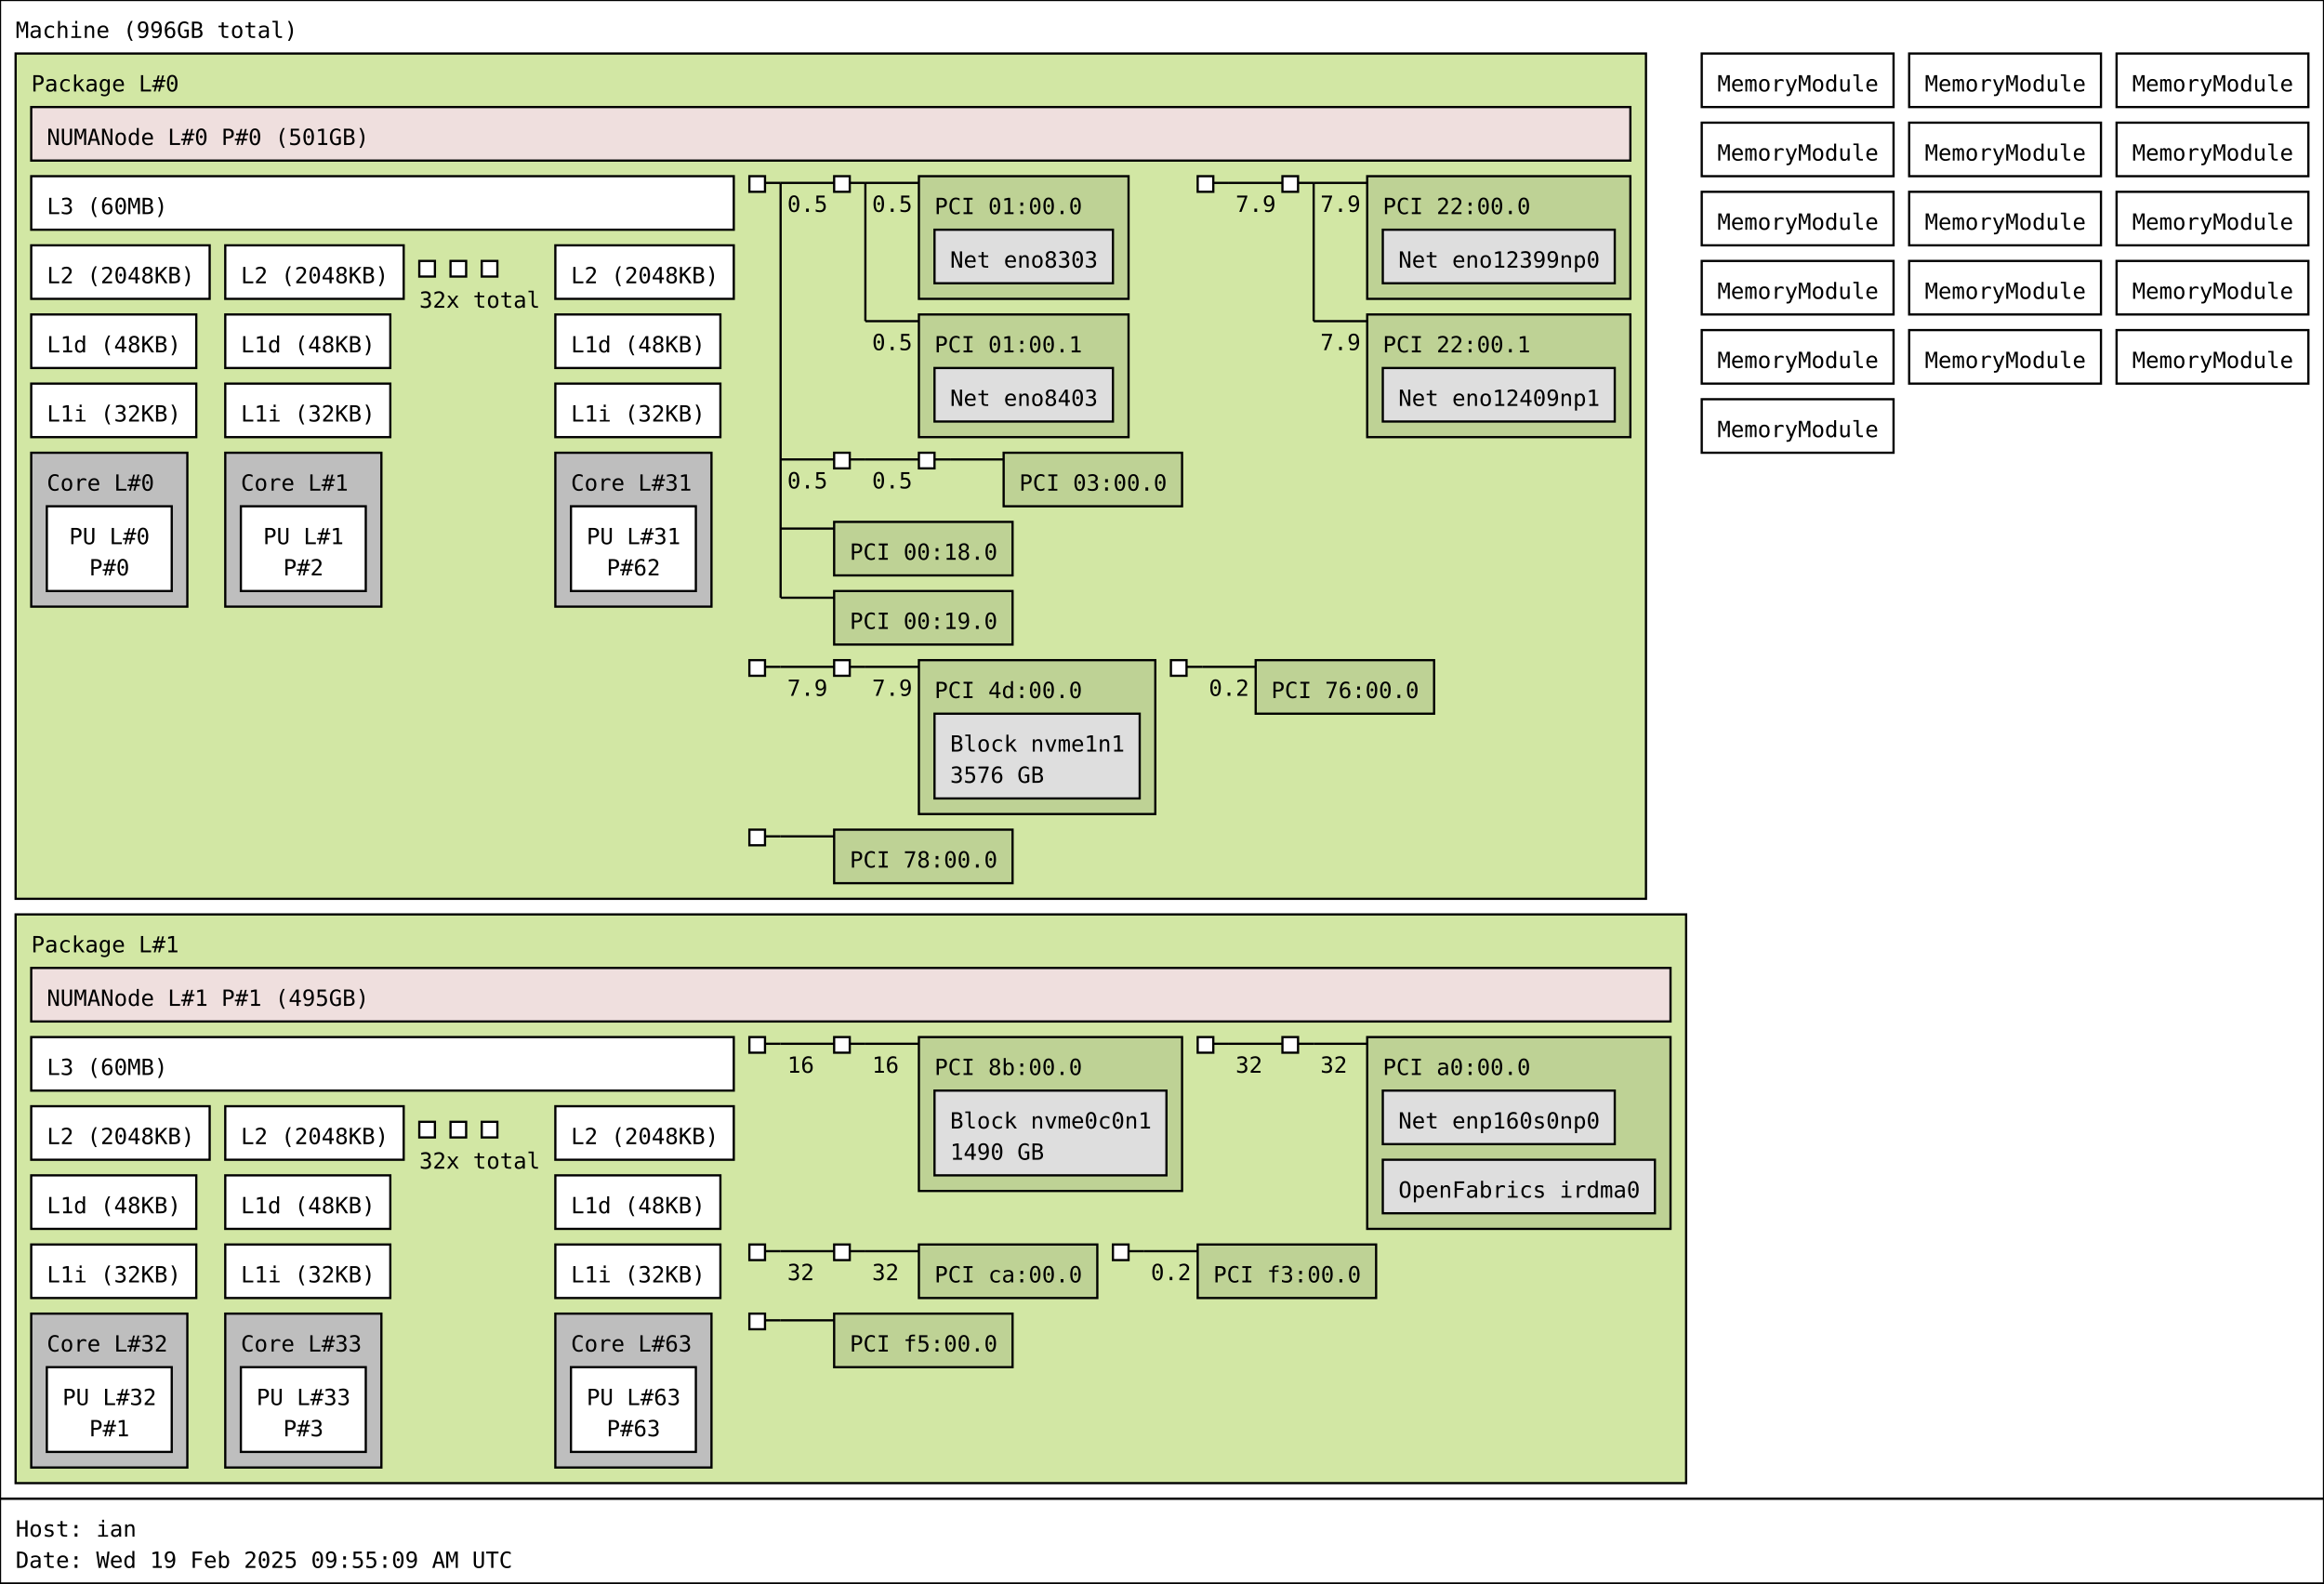
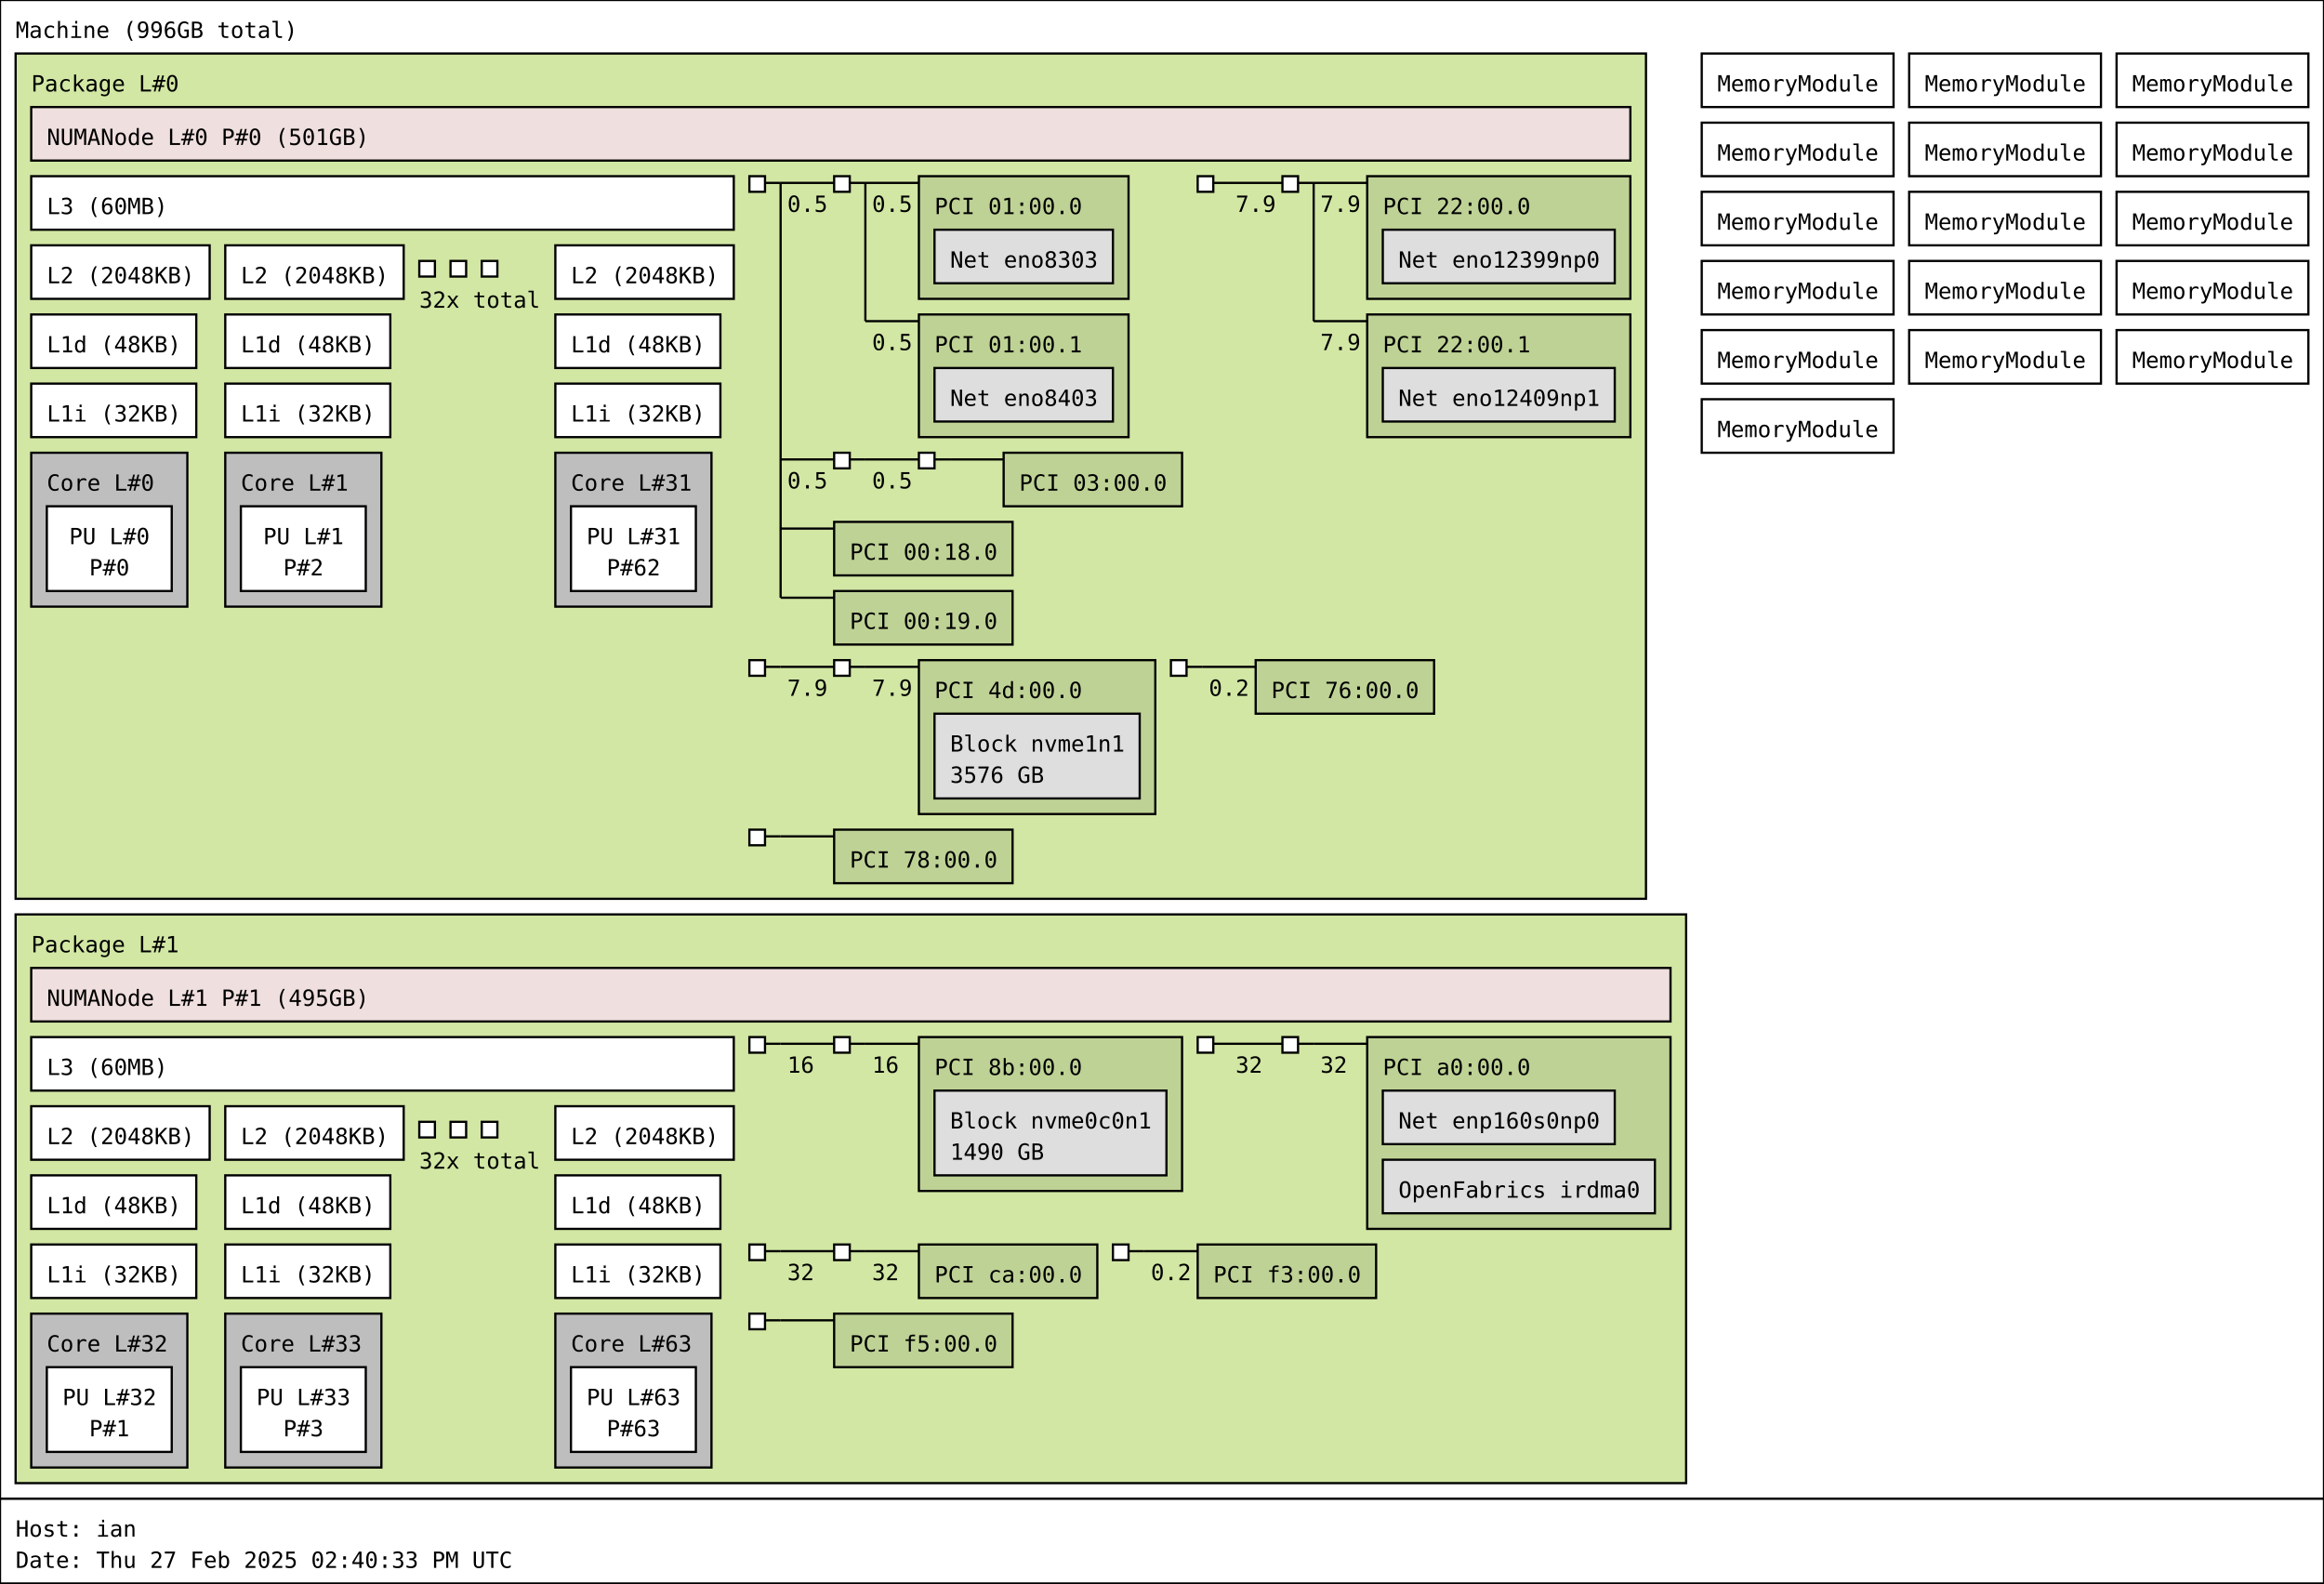
<svg xmlns="http://www.w3.org/2000/svg" width="1042px" height="710px" viewBox="0 0 1042px 710px" version="1.1">
  <rect id="Machine_0_rect" class="Machine" x="0" y="0" width="1042" height="672" fill="rgb(255,255,255)" stroke="rgb(0,0,0)" stroke-width="1" />
  <text id="Machine_0_text" class="Machine" font-family="Monospace" x="7" y="17" fill="rgb(0,0,0)" font-size="10px">Machine (996GB total)</text>
  <rect id="Package_0_rect" class="Package" x="7" y="24" width="731" height="379" fill="rgb(210,231,164)" stroke="rgb(0,0,0)" stroke-width="1" />
  <text id="Package_0_text" class="Package" font-family="Monospace" x="14" y="41" fill="rgb(0,0,0)" font-size="10px">Package L#0</text>
  <rect id="L3_0_rect" class="L3" x="14" y="79" width="315" height="24" fill="rgb(255,255,255)" stroke="rgb(0,0,0)" stroke-width="1" />
  <text id="L3_0_text" class="L3" font-family="Monospace" x="21" y="96" fill="rgb(0,0,0)" font-size="10px">L3 (60MB)</text>
  <rect id="L2_0_rect" class="L2" x="14" y="110" width="80" height="24" fill="rgb(255,255,255)" stroke="rgb(0,0,0)" stroke-width="1" />
  <text id="L2_0_text" class="L2" font-family="Monospace" x="21" y="127" fill="rgb(0,0,0)" font-size="10px">L2 (2048KB)</text>
  <rect id="L1d_0_rect" class="L1d" x="14" y="141" width="74" height="24" fill="rgb(255,255,255)" stroke="rgb(0,0,0)" stroke-width="1" />
  <text id="L1d_0_text" class="L1d" font-family="Monospace" x="21" y="158" fill="rgb(0,0,0)" font-size="10px">L1d (48KB)</text>
  <rect id="L1i_0_rect" class="L1i" x="14" y="172" width="74" height="24" fill="rgb(255,255,255)" stroke="rgb(0,0,0)" stroke-width="1" />
  <text id="L1i_0_text" class="L1i" font-family="Monospace" x="21" y="189" fill="rgb(0,0,0)" font-size="10px">L1i (32KB)</text>
  <rect id="Core_0_rect" class="Core" x="14" y="203" width="70" height="69" fill="rgb(190,190,190)" stroke="rgb(0,0,0)" stroke-width="1" />
  <text id="Core_0_text" class="Core" font-family="Monospace" x="21" y="220" fill="rgb(0,0,0)" font-size="10px">Core L#0</text>
  <rect id="PU_0_rect" class="PU" x="21" y="227" width="56" height="38" fill="rgb(255,255,255)" stroke="rgb(0,0,0)" stroke-width="1" />
  <text id="PU_0_text" class="PU" font-family="Monospace" x="31" y="244" fill="rgb(0,0,0)" font-size="10px">PU L#0</text>
  <text id="PU_0_text_1" class="PU" font-family="Monospace" x="40" y="258" fill="rgb(0,0,0)" font-size="10px">P#0</text>
  <rect id="L2_1_rect" class="L2" x="101" y="110" width="80" height="24" fill="rgb(255,255,255)" stroke="rgb(0,0,0)" stroke-width="1" />
  <text id="L2_1_text" class="L2" font-family="Monospace" x="108" y="127" fill="rgb(0,0,0)" font-size="10px">L2 (2048KB)</text>
  <rect id="L1d_1_rect" class="L1d" x="101" y="141" width="74" height="24" fill="rgb(255,255,255)" stroke="rgb(0,0,0)" stroke-width="1" />
  <text id="L1d_1_text" class="L1d" font-family="Monospace" x="108" y="158" fill="rgb(0,0,0)" font-size="10px">L1d (48KB)</text>
  <rect id="L1i_1_rect" class="L1i" x="101" y="172" width="74" height="24" fill="rgb(255,255,255)" stroke="rgb(0,0,0)" stroke-width="1" />
  <text id="L1i_1_text" class="L1i" font-family="Monospace" x="108" y="189" fill="rgb(0,0,0)" font-size="10px">L1i (32KB)</text>
  <rect id="Core_1_rect" class="Core" x="101" y="203" width="70" height="69" fill="rgb(190,190,190)" stroke="rgb(0,0,0)" stroke-width="1" />
  <text id="Core_1_text" class="Core" font-family="Monospace" x="108" y="220" fill="rgb(0,0,0)" font-size="10px">Core L#1</text>
  <rect id="PU_1_rect" class="PU" x="108" y="227" width="56" height="38" fill="rgb(255,255,255)" stroke="rgb(0,0,0)" stroke-width="1" />
  <text id="PU_1_text" class="PU" font-family="Monospace" x="118" y="244" fill="rgb(0,0,0)" font-size="10px">PU L#1</text>
  <text id="PU_1_text_1" class="PU" font-family="Monospace" x="127" y="258" fill="rgb(0,0,0)" font-size="10px">P#2</text>
  <rect id="L2_2_rect" class="L2" x="188" y="117" width="7" height="7" fill="rgb(255,255,255)" stroke="rgb(0,0,0)" stroke-width="1" />
  <rect id="L2_2_rect" class="L2" x="202" y="117" width="7" height="7" fill="rgb(255,255,255)" stroke="rgb(0,0,0)" stroke-width="1" />
  <rect id="L2_2_rect" class="L2" x="216" y="117" width="7" height="7" fill="rgb(255,255,255)" stroke="rgb(0,0,0)" stroke-width="1" />
  <text id="L2_2_text" class="L2" font-family="Monospace" x="188" y="138" fill="rgb(0,0,0)" font-size="10px">32x total</text>
  <rect id="L2_31_rect" class="L2" x="249" y="110" width="80" height="24" fill="rgb(255,255,255)" stroke="rgb(0,0,0)" stroke-width="1" />
  <text id="L2_31_text" class="L2" font-family="Monospace" x="256" y="127" fill="rgb(0,0,0)" font-size="10px">L2 (2048KB)</text>
  <rect id="L1d_31_rect" class="L1d" x="249" y="141" width="74" height="24" fill="rgb(255,255,255)" stroke="rgb(0,0,0)" stroke-width="1" />
  <text id="L1d_31_text" class="L1d" font-family="Monospace" x="256" y="158" fill="rgb(0,0,0)" font-size="10px">L1d (48KB)</text>
  <rect id="L1i_31_rect" class="L1i" x="249" y="172" width="74" height="24" fill="rgb(255,255,255)" stroke="rgb(0,0,0)" stroke-width="1" />
  <text id="L1i_31_text" class="L1i" font-family="Monospace" x="256" y="189" fill="rgb(0,0,0)" font-size="10px">L1i (32KB)</text>
  <rect id="Core_31_rect" class="Core" x="249" y="203" width="70" height="69" fill="rgb(190,190,190)" stroke="rgb(0,0,0)" stroke-width="1" />
  <text id="Core_31_text" class="Core" font-family="Monospace" x="256" y="220" fill="rgb(0,0,0)" font-size="10px">Core L#31</text>
  <rect id="PU_31_rect" class="PU" x="256" y="227" width="56" height="38" fill="rgb(255,255,255)" stroke="rgb(0,0,0)" stroke-width="1" />
  <text id="PU_31_text" class="PU" font-family="Monospace" x="263" y="244" fill="rgb(0,0,0)" font-size="10px">PU L#31</text>
  <text id="PU_31_text_1" class="PU" font-family="Monospace" x="272" y="258" fill="rgb(0,0,0)" font-size="10px">P#62</text>
  <rect id="NUMANode_0_rect" class="NUMANode" x="14" y="48" width="717" height="24" fill="rgb(239,223,222)" stroke="rgb(0,0,0)" stroke-width="1" />
  <text id="NUMANode_0_text" class="NUMANode" font-family="Monospace" x="21" y="65" fill="rgb(0,0,0)" font-size="10px">NUMANode L#0 P#0 (501GB)</text>
  <rect id="HostBridge_0_rect" class="HostBridge" x="336" y="79" width="7" height="7" fill="rgb(255,255,255)" stroke="rgb(0,0,0)" stroke-width="1" />
  <line id="HostBridge_0_line" class="HostBridge" x1="343" y1="82" x2="350" y2="82" stroke="rgb(0,0,0)" stroke-width="1" />
  <line id="HostBridge_0_line_2" class="HostBridge" x1="350" y1="82" x2="374" y2="82" stroke="rgb(0,0,0)" stroke-width="1" />
  <text id="HostBridge_0_text_2" class="HostBridge" font-family="Monospace" x="353" y="95" fill="rgb(0,0,0)" font-size="10px">0.5</text>
  <line id="HostBridge_0_line_3" class="HostBridge" x1="350" y1="206" x2="374" y2="206" stroke="rgb(0,0,0)" stroke-width="1" />
  <text id="HostBridge_0_text_3" class="HostBridge" font-family="Monospace" x="353" y="219" fill="rgb(0,0,0)" font-size="10px">0.5</text>
  <line id="HostBridge_0_line_4" class="HostBridge" x1="350" y1="237" x2="374" y2="237" stroke="rgb(0,0,0)" stroke-width="1" />
  <line id="HostBridge_0_line_5" class="HostBridge" x1="350" y1="268" x2="374" y2="268" stroke="rgb(0,0,0)" stroke-width="1" />
  <line id="HostBridge_0_line_1" class="HostBridge" x1="350" y1="82" x2="350" y2="268" stroke="rgb(0,0,0)" stroke-width="1" />
  <rect id="PCIBridge_1_rect" class="PCIBridge" x="374" y="79" width="7" height="7" fill="rgb(255,255,255)" stroke="rgb(0,0,0)" stroke-width="1" />
  <line id="PCIBridge_1_line" class="PCIBridge" x1="381" y1="82" x2="388" y2="82" stroke="rgb(0,0,0)" stroke-width="1" />
  <line id="PCIBridge_1_line_2" class="PCIBridge" x1="388" y1="82" x2="412" y2="82" stroke="rgb(0,0,0)" stroke-width="1" />
  <text id="PCIBridge_1_text_2" class="PCIBridge" font-family="Monospace" x="391" y="95" fill="rgb(0,0,0)" font-size="10px">0.5</text>
  <line id="PCIBridge_1_line_3" class="PCIBridge" x1="388" y1="144" x2="412" y2="144" stroke="rgb(0,0,0)" stroke-width="1" />
  <text id="PCIBridge_1_text_3" class="PCIBridge" font-family="Monospace" x="391" y="157" fill="rgb(0,0,0)" font-size="10px">0.5</text>
  <line id="PCIBridge_1_line_1" class="PCIBridge" x1="388" y1="82" x2="388" y2="144" stroke="rgb(0,0,0)" stroke-width="1" />
  <rect id="PCI_0_rect" class="PCI" x="412" y="79" width="94" height="55" fill="rgb(190,210,149)" stroke="rgb(0,0,0)" stroke-width="1" />
  <text id="PCI_0_text" class="PCI" font-family="Monospace" x="419" y="96" fill="rgb(0,0,0)" font-size="10px">PCI 01:00.0</text>
  <rect id="Net_0_rect" class="Net" x="419" y="103" width="80" height="24" fill="rgb(222,222,222)" stroke="rgb(0,0,0)" stroke-width="1" />
  <text id="Net_0_text" class="Net" font-family="Monospace" x="426" y="120" fill="rgb(0,0,0)" font-size="10px">Net eno8303</text>
  <rect id="PCI_1_rect" class="PCI" x="412" y="141" width="94" height="55" fill="rgb(190,210,149)" stroke="rgb(0,0,0)" stroke-width="1" />
  <text id="PCI_1_text" class="PCI" font-family="Monospace" x="419" y="158" fill="rgb(0,0,0)" font-size="10px">PCI 01:00.1</text>
  <rect id="Net_1_rect" class="Net" x="419" y="165" width="80" height="24" fill="rgb(222,222,222)" stroke="rgb(0,0,0)" stroke-width="1" />
  <text id="Net_1_text" class="Net" font-family="Monospace" x="426" y="182" fill="rgb(0,0,0)" font-size="10px">Net eno8403</text>
  <rect id="PCIBridge_2_rect" class="PCIBridge" x="374" y="203" width="7" height="7" fill="rgb(255,255,255)" stroke="rgb(0,0,0)" stroke-width="1" />
  <line id="PCIBridge_2_line" class="PCIBridge" x1="381" y1="206" x2="388" y2="206" stroke="rgb(0,0,0)" stroke-width="1" />
  <line id="PCIBridge_2_line_2" class="PCIBridge" x1="388" y1="206" x2="412" y2="206" stroke="rgb(0,0,0)" stroke-width="1" />
  <text id="PCIBridge_2_text_2" class="PCIBridge" font-family="Monospace" x="391" y="219" fill="rgb(0,0,0)" font-size="10px">0.5</text>
  <line id="PCIBridge_2_line_1" class="PCIBridge" x1="388" y1="206" x2="388" y2="206" stroke="rgb(0,0,0)" stroke-width="1" />
  <rect id="PCIBridge_3_rect" class="PCIBridge" x="412" y="203" width="7" height="7" fill="rgb(255,255,255)" stroke="rgb(0,0,0)" stroke-width="1" />
  <line id="PCIBridge_3_line" class="PCIBridge" x1="419" y1="206" x2="426" y2="206" stroke="rgb(0,0,0)" stroke-width="1" />
  <line id="PCIBridge_3_line_2" class="PCIBridge" x1="426" y1="206" x2="450" y2="206" stroke="rgb(0,0,0)" stroke-width="1" />
  <line id="PCIBridge_3_line_1" class="PCIBridge" x1="426" y1="206" x2="426" y2="206" stroke="rgb(0,0,0)" stroke-width="1" />
  <rect id="PCI_2_rect" class="PCI" x="450" y="203" width="80" height="24" fill="rgb(190,210,149)" stroke="rgb(0,0,0)" stroke-width="1" />
  <text id="PCI_2_text" class="PCI" font-family="Monospace" x="457" y="220" fill="rgb(0,0,0)" font-size="10px">PCI 03:00.0</text>
  <rect id="PCI_3_rect" class="PCI" x="374" y="234" width="80" height="24" fill="rgb(190,210,149)" stroke="rgb(0,0,0)" stroke-width="1" />
  <text id="PCI_3_text" class="PCI" font-family="Monospace" x="381" y="251" fill="rgb(0,0,0)" font-size="10px">PCI 00:18.0</text>
  <rect id="PCI_4_rect" class="PCI" x="374" y="265" width="80" height="24" fill="rgb(190,210,149)" stroke="rgb(0,0,0)" stroke-width="1" />
  <text id="PCI_4_text" class="PCI" font-family="Monospace" x="381" y="282" fill="rgb(0,0,0)" font-size="10px">PCI 00:19.0</text>
  <rect id="HostBridge_4_rect" class="HostBridge" x="537" y="79" width="7" height="7" fill="rgb(255,255,255)" stroke="rgb(0,0,0)" stroke-width="1" />
  <line id="HostBridge_4_line" class="HostBridge" x1="544" y1="82" x2="551" y2="82" stroke="rgb(0,0,0)" stroke-width="1" />
  <line id="HostBridge_4_line_2" class="HostBridge" x1="551" y1="82" x2="575" y2="82" stroke="rgb(0,0,0)" stroke-width="1" />
  <text id="HostBridge_4_text_2" class="HostBridge" font-family="Monospace" x="554" y="95" fill="rgb(0,0,0)" font-size="10px">7.9</text>
  <line id="HostBridge_4_line_1" class="HostBridge" x1="551" y1="82" x2="551" y2="82" stroke="rgb(0,0,0)" stroke-width="1" />
  <rect id="PCIBridge_5_rect" class="PCIBridge" x="575" y="79" width="7" height="7" fill="rgb(255,255,255)" stroke="rgb(0,0,0)" stroke-width="1" />
  <line id="PCIBridge_5_line" class="PCIBridge" x1="582" y1="82" x2="589" y2="82" stroke="rgb(0,0,0)" stroke-width="1" />
  <line id="PCIBridge_5_line_2" class="PCIBridge" x1="589" y1="82" x2="613" y2="82" stroke="rgb(0,0,0)" stroke-width="1" />
  <text id="PCIBridge_5_text_2" class="PCIBridge" font-family="Monospace" x="592" y="95" fill="rgb(0,0,0)" font-size="10px">7.9</text>
  <line id="PCIBridge_5_line_3" class="PCIBridge" x1="589" y1="144" x2="613" y2="144" stroke="rgb(0,0,0)" stroke-width="1" />
  <text id="PCIBridge_5_text_3" class="PCIBridge" font-family="Monospace" x="592" y="157" fill="rgb(0,0,0)" font-size="10px">7.9</text>
  <line id="PCIBridge_5_line_1" class="PCIBridge" x1="589" y1="82" x2="589" y2="144" stroke="rgb(0,0,0)" stroke-width="1" />
  <rect id="PCI_5_rect" class="PCI" x="613" y="79" width="118" height="55" fill="rgb(190,210,149)" stroke="rgb(0,0,0)" stroke-width="1" />
  <text id="PCI_5_text" class="PCI" font-family="Monospace" x="620" y="96" fill="rgb(0,0,0)" font-size="10px">PCI 22:00.0</text>
  <rect id="Net_2_rect" class="Net" x="620" y="103" width="104" height="24" fill="rgb(222,222,222)" stroke="rgb(0,0,0)" stroke-width="1" />
  <text id="Net_2_text" class="Net" font-family="Monospace" x="627" y="120" fill="rgb(0,0,0)" font-size="10px">Net eno12399np0</text>
  <rect id="PCI_6_rect" class="PCI" x="613" y="141" width="118" height="55" fill="rgb(190,210,149)" stroke="rgb(0,0,0)" stroke-width="1" />
  <text id="PCI_6_text" class="PCI" font-family="Monospace" x="620" y="158" fill="rgb(0,0,0)" font-size="10px">PCI 22:00.1</text>
  <rect id="Net_3_rect" class="Net" x="620" y="165" width="104" height="24" fill="rgb(222,222,222)" stroke="rgb(0,0,0)" stroke-width="1" />
  <text id="Net_3_text" class="Net" font-family="Monospace" x="627" y="182" fill="rgb(0,0,0)" font-size="10px">Net eno12409np1</text>
  <rect id="HostBridge_6_rect" class="HostBridge" x="336" y="296" width="7" height="7" fill="rgb(255,255,255)" stroke="rgb(0,0,0)" stroke-width="1" />
  <line id="HostBridge_6_line" class="HostBridge" x1="343" y1="299" x2="350" y2="299" stroke="rgb(0,0,0)" stroke-width="1" />
  <line id="HostBridge_6_line_2" class="HostBridge" x1="350" y1="299" x2="374" y2="299" stroke="rgb(0,0,0)" stroke-width="1" />
  <text id="HostBridge_6_text_2" class="HostBridge" font-family="Monospace" x="353" y="312" fill="rgb(0,0,0)" font-size="10px">7.9</text>
  <line id="HostBridge_6_line_1" class="HostBridge" x1="350" y1="299" x2="350" y2="299" stroke="rgb(0,0,0)" stroke-width="1" />
  <rect id="PCIBridge_7_rect" class="PCIBridge" x="374" y="296" width="7" height="7" fill="rgb(255,255,255)" stroke="rgb(0,0,0)" stroke-width="1" />
  <line id="PCIBridge_7_line" class="PCIBridge" x1="381" y1="299" x2="388" y2="299" stroke="rgb(0,0,0)" stroke-width="1" />
  <line id="PCIBridge_7_line_2" class="PCIBridge" x1="388" y1="299" x2="412" y2="299" stroke="rgb(0,0,0)" stroke-width="1" />
  <text id="PCIBridge_7_text_2" class="PCIBridge" font-family="Monospace" x="391" y="312" fill="rgb(0,0,0)" font-size="10px">7.9</text>
  <line id="PCIBridge_7_line_1" class="PCIBridge" x1="388" y1="299" x2="388" y2="299" stroke="rgb(0,0,0)" stroke-width="1" />
  <rect id="PCI_7_rect" class="PCI" x="412" y="296" width="106" height="69" fill="rgb(190,210,149)" stroke="rgb(0,0,0)" stroke-width="1" />
  <text id="PCI_7_text" class="PCI" font-family="Monospace" x="419" y="313" fill="rgb(0,0,0)" font-size="10px">PCI 4d:00.0</text>
  <rect id="Block_4_rect" class="Block" x="419" y="320" width="92" height="38" fill="rgb(222,222,222)" stroke="rgb(0,0,0)" stroke-width="1" />
  <text id="Block_4_text" class="Block" font-family="Monospace" x="426" y="337" fill="rgb(0,0,0)" font-size="10px">Block nvme1n1</text>
  <text id="Block_4_text_1" class="Block" font-family="Monospace" x="426" y="351" fill="rgb(0,0,0)" font-size="10px">3576 GB</text>
  <rect id="HostBridge_8_rect" class="HostBridge" x="525" y="296" width="7" height="7" fill="rgb(255,255,255)" stroke="rgb(0,0,0)" stroke-width="1" />
  <line id="HostBridge_8_line" class="HostBridge" x1="532" y1="299" x2="539" y2="299" stroke="rgb(0,0,0)" stroke-width="1" />
  <line id="HostBridge_8_line_2" class="HostBridge" x1="539" y1="299" x2="563" y2="299" stroke="rgb(0,0,0)" stroke-width="1" />
  <text id="HostBridge_8_text_2" class="HostBridge" font-family="Monospace" x="542" y="312" fill="rgb(0,0,0)" font-size="10px">0.2</text>
  <line id="HostBridge_8_line_1" class="HostBridge" x1="539" y1="299" x2="539" y2="299" stroke="rgb(0,0,0)" stroke-width="1" />
  <rect id="PCI_8_rect" class="PCI" x="563" y="296" width="80" height="24" fill="rgb(190,210,149)" stroke="rgb(0,0,0)" stroke-width="1" />
  <text id="PCI_8_text" class="PCI" font-family="Monospace" x="570" y="313" fill="rgb(0,0,0)" font-size="10px">PCI 76:00.0</text>
  <rect id="HostBridge_9_rect" class="HostBridge" x="336" y="372" width="7" height="7" fill="rgb(255,255,255)" stroke="rgb(0,0,0)" stroke-width="1" />
  <line id="HostBridge_9_line" class="HostBridge" x1="343" y1="375" x2="350" y2="375" stroke="rgb(0,0,0)" stroke-width="1" />
  <line id="HostBridge_9_line_2" class="HostBridge" x1="350" y1="375" x2="374" y2="375" stroke="rgb(0,0,0)" stroke-width="1" />
  <line id="HostBridge_9_line_1" class="HostBridge" x1="350" y1="375" x2="350" y2="375" stroke="rgb(0,0,0)" stroke-width="1" />
  <rect id="PCI_9_rect" class="PCI" x="374" y="372" width="80" height="24" fill="rgb(190,210,149)" stroke="rgb(0,0,0)" stroke-width="1" />
  <text id="PCI_9_text" class="PCI" font-family="Monospace" x="381" y="389" fill="rgb(0,0,0)" font-size="10px">PCI 78:00.0</text>
  <rect id="Package_1_rect" class="Package" x="7" y="410" width="749" height="255" fill="rgb(210,231,164)" stroke="rgb(0,0,0)" stroke-width="1" />
  <text id="Package_1_text" class="Package" font-family="Monospace" x="14" y="427" fill="rgb(0,0,0)" font-size="10px">Package L#1</text>
  <rect id="L3_1_rect" class="L3" x="14" y="465" width="315" height="24" fill="rgb(255,255,255)" stroke="rgb(0,0,0)" stroke-width="1" />
  <text id="L3_1_text" class="L3" font-family="Monospace" x="21" y="482" fill="rgb(0,0,0)" font-size="10px">L3 (60MB)</text>
  <rect id="L2_32_rect" class="L2" x="14" y="496" width="80" height="24" fill="rgb(255,255,255)" stroke="rgb(0,0,0)" stroke-width="1" />
  <text id="L2_32_text" class="L2" font-family="Monospace" x="21" y="513" fill="rgb(0,0,0)" font-size="10px">L2 (2048KB)</text>
  <rect id="L1d_32_rect" class="L1d" x="14" y="527" width="74" height="24" fill="rgb(255,255,255)" stroke="rgb(0,0,0)" stroke-width="1" />
  <text id="L1d_32_text" class="L1d" font-family="Monospace" x="21" y="544" fill="rgb(0,0,0)" font-size="10px">L1d (48KB)</text>
  <rect id="L1i_32_rect" class="L1i" x="14" y="558" width="74" height="24" fill="rgb(255,255,255)" stroke="rgb(0,0,0)" stroke-width="1" />
  <text id="L1i_32_text" class="L1i" font-family="Monospace" x="21" y="575" fill="rgb(0,0,0)" font-size="10px">L1i (32KB)</text>
  <rect id="Core_32_rect" class="Core" x="14" y="589" width="70" height="69" fill="rgb(190,190,190)" stroke="rgb(0,0,0)" stroke-width="1" />
  <text id="Core_32_text" class="Core" font-family="Monospace" x="21" y="606" fill="rgb(0,0,0)" font-size="10px">Core L#32</text>
  <rect id="PU_32_rect" class="PU" x="21" y="613" width="56" height="38" fill="rgb(255,255,255)" stroke="rgb(0,0,0)" stroke-width="1" />
  <text id="PU_32_text" class="PU" font-family="Monospace" x="28" y="630" fill="rgb(0,0,0)" font-size="10px">PU L#32</text>
  <text id="PU_32_text_1" class="PU" font-family="Monospace" x="40" y="644" fill="rgb(0,0,0)" font-size="10px">P#1</text>
  <rect id="L2_33_rect" class="L2" x="101" y="496" width="80" height="24" fill="rgb(255,255,255)" stroke="rgb(0,0,0)" stroke-width="1" />
  <text id="L2_33_text" class="L2" font-family="Monospace" x="108" y="513" fill="rgb(0,0,0)" font-size="10px">L2 (2048KB)</text>
  <rect id="L1d_33_rect" class="L1d" x="101" y="527" width="74" height="24" fill="rgb(255,255,255)" stroke="rgb(0,0,0)" stroke-width="1" />
  <text id="L1d_33_text" class="L1d" font-family="Monospace" x="108" y="544" fill="rgb(0,0,0)" font-size="10px">L1d (48KB)</text>
  <rect id="L1i_33_rect" class="L1i" x="101" y="558" width="74" height="24" fill="rgb(255,255,255)" stroke="rgb(0,0,0)" stroke-width="1" />
  <text id="L1i_33_text" class="L1i" font-family="Monospace" x="108" y="575" fill="rgb(0,0,0)" font-size="10px">L1i (32KB)</text>
  <rect id="Core_33_rect" class="Core" x="101" y="589" width="70" height="69" fill="rgb(190,190,190)" stroke="rgb(0,0,0)" stroke-width="1" />
  <text id="Core_33_text" class="Core" font-family="Monospace" x="108" y="606" fill="rgb(0,0,0)" font-size="10px">Core L#33</text>
  <rect id="PU_33_rect" class="PU" x="108" y="613" width="56" height="38" fill="rgb(255,255,255)" stroke="rgb(0,0,0)" stroke-width="1" />
  <text id="PU_33_text" class="PU" font-family="Monospace" x="115" y="630" fill="rgb(0,0,0)" font-size="10px">PU L#33</text>
  <text id="PU_33_text_1" class="PU" font-family="Monospace" x="127" y="644" fill="rgb(0,0,0)" font-size="10px">P#3</text>
  <rect id="L2_34_rect" class="L2" x="188" y="503" width="7" height="7" fill="rgb(255,255,255)" stroke="rgb(0,0,0)" stroke-width="1" />
  <rect id="L2_34_rect" class="L2" x="202" y="503" width="7" height="7" fill="rgb(255,255,255)" stroke="rgb(0,0,0)" stroke-width="1" />
  <rect id="L2_34_rect" class="L2" x="216" y="503" width="7" height="7" fill="rgb(255,255,255)" stroke="rgb(0,0,0)" stroke-width="1" />
  <text id="L2_34_text" class="L2" font-family="Monospace" x="188" y="524" fill="rgb(0,0,0)" font-size="10px">32x total</text>
  <rect id="L2_63_rect" class="L2" x="249" y="496" width="80" height="24" fill="rgb(255,255,255)" stroke="rgb(0,0,0)" stroke-width="1" />
  <text id="L2_63_text" class="L2" font-family="Monospace" x="256" y="513" fill="rgb(0,0,0)" font-size="10px">L2 (2048KB)</text>
  <rect id="L1d_63_rect" class="L1d" x="249" y="527" width="74" height="24" fill="rgb(255,255,255)" stroke="rgb(0,0,0)" stroke-width="1" />
  <text id="L1d_63_text" class="L1d" font-family="Monospace" x="256" y="544" fill="rgb(0,0,0)" font-size="10px">L1d (48KB)</text>
  <rect id="L1i_63_rect" class="L1i" x="249" y="558" width="74" height="24" fill="rgb(255,255,255)" stroke="rgb(0,0,0)" stroke-width="1" />
  <text id="L1i_63_text" class="L1i" font-family="Monospace" x="256" y="575" fill="rgb(0,0,0)" font-size="10px">L1i (32KB)</text>
  <rect id="Core_63_rect" class="Core" x="249" y="589" width="70" height="69" fill="rgb(190,190,190)" stroke="rgb(0,0,0)" stroke-width="1" />
  <text id="Core_63_text" class="Core" font-family="Monospace" x="256" y="606" fill="rgb(0,0,0)" font-size="10px">Core L#63</text>
  <rect id="PU_63_rect" class="PU" x="256" y="613" width="56" height="38" fill="rgb(255,255,255)" stroke="rgb(0,0,0)" stroke-width="1" />
  <text id="PU_63_text" class="PU" font-family="Monospace" x="263" y="630" fill="rgb(0,0,0)" font-size="10px">PU L#63</text>
  <text id="PU_63_text_1" class="PU" font-family="Monospace" x="272" y="644" fill="rgb(0,0,0)" font-size="10px">P#63</text>
  <rect id="NUMANode_1_rect" class="NUMANode" x="14" y="434" width="735" height="24" fill="rgb(239,223,222)" stroke="rgb(0,0,0)" stroke-width="1" />
  <text id="NUMANode_1_text" class="NUMANode" font-family="Monospace" x="21" y="451" fill="rgb(0,0,0)" font-size="10px">NUMANode L#1 P#1 (495GB)</text>
  <rect id="HostBridge_10_rect" class="HostBridge" x="336" y="465" width="7" height="7" fill="rgb(255,255,255)" stroke="rgb(0,0,0)" stroke-width="1" />
  <line id="HostBridge_10_line" class="HostBridge" x1="343" y1="468" x2="350" y2="468" stroke="rgb(0,0,0)" stroke-width="1" />
  <line id="HostBridge_10_line_2" class="HostBridge" x1="350" y1="468" x2="374" y2="468" stroke="rgb(0,0,0)" stroke-width="1" />
  <text id="HostBridge_10_text_2" class="HostBridge" font-family="Monospace" x="353" y="481" fill="rgb(0,0,0)" font-size="10px">16</text>
  <line id="HostBridge_10_line_1" class="HostBridge" x1="350" y1="468" x2="350" y2="468" stroke="rgb(0,0,0)" stroke-width="1" />
  <rect id="PCIBridge_11_rect" class="PCIBridge" x="374" y="465" width="7" height="7" fill="rgb(255,255,255)" stroke="rgb(0,0,0)" stroke-width="1" />
  <line id="PCIBridge_11_line" class="PCIBridge" x1="381" y1="468" x2="388" y2="468" stroke="rgb(0,0,0)" stroke-width="1" />
  <line id="PCIBridge_11_line_2" class="PCIBridge" x1="388" y1="468" x2="412" y2="468" stroke="rgb(0,0,0)" stroke-width="1" />
  <text id="PCIBridge_11_text_2" class="PCIBridge" font-family="Monospace" x="391" y="481" fill="rgb(0,0,0)" font-size="10px">16</text>
  <line id="PCIBridge_11_line_1" class="PCIBridge" x1="388" y1="468" x2="388" y2="468" stroke="rgb(0,0,0)" stroke-width="1" />
  <rect id="PCI_10_rect" class="PCI" x="412" y="465" width="118" height="69" fill="rgb(190,210,149)" stroke="rgb(0,0,0)" stroke-width="1" />
  <text id="PCI_10_text" class="PCI" font-family="Monospace" x="419" y="482" fill="rgb(0,0,0)" font-size="10px">PCI 8b:00.0</text>
  <rect id="Block_5_rect" class="Block" x="419" y="489" width="104" height="38" fill="rgb(222,222,222)" stroke="rgb(0,0,0)" stroke-width="1" />
  <text id="Block_5_text" class="Block" font-family="Monospace" x="426" y="506" fill="rgb(0,0,0)" font-size="10px">Block nvme0c0n1</text>
  <text id="Block_5_text_1" class="Block" font-family="Monospace" x="426" y="520" fill="rgb(0,0,0)" font-size="10px">1490 GB</text>
  <rect id="HostBridge_12_rect" class="HostBridge" x="537" y="465" width="7" height="7" fill="rgb(255,255,255)" stroke="rgb(0,0,0)" stroke-width="1" />
  <line id="HostBridge_12_line" class="HostBridge" x1="544" y1="468" x2="551" y2="468" stroke="rgb(0,0,0)" stroke-width="1" />
  <line id="HostBridge_12_line_2" class="HostBridge" x1="551" y1="468" x2="575" y2="468" stroke="rgb(0,0,0)" stroke-width="1" />
  <text id="HostBridge_12_text_2" class="HostBridge" font-family="Monospace" x="554" y="481" fill="rgb(0,0,0)" font-size="10px">32</text>
  <line id="HostBridge_12_line_1" class="HostBridge" x1="551" y1="468" x2="551" y2="468" stroke="rgb(0,0,0)" stroke-width="1" />
  <rect id="PCIBridge_13_rect" class="PCIBridge" x="575" y="465" width="7" height="7" fill="rgb(255,255,255)" stroke="rgb(0,0,0)" stroke-width="1" />
  <line id="PCIBridge_13_line" class="PCIBridge" x1="582" y1="468" x2="589" y2="468" stroke="rgb(0,0,0)" stroke-width="1" />
  <line id="PCIBridge_13_line_2" class="PCIBridge" x1="589" y1="468" x2="613" y2="468" stroke="rgb(0,0,0)" stroke-width="1" />
  <text id="PCIBridge_13_text_2" class="PCIBridge" font-family="Monospace" x="592" y="481" fill="rgb(0,0,0)" font-size="10px">32</text>
  <line id="PCIBridge_13_line_1" class="PCIBridge" x1="589" y1="468" x2="589" y2="468" stroke="rgb(0,0,0)" stroke-width="1" />
  <rect id="PCI_11_rect" class="PCI" x="613" y="465" width="136" height="86" fill="rgb(190,210,149)" stroke="rgb(0,0,0)" stroke-width="1" />
  <text id="PCI_11_text" class="PCI" font-family="Monospace" x="620" y="482" fill="rgb(0,0,0)" font-size="10px">PCI a0:00.0</text>
  <rect id="Net_6_rect" class="Net" x="620" y="489" width="104" height="24" fill="rgb(222,222,222)" stroke="rgb(0,0,0)" stroke-width="1" />
  <text id="Net_6_text" class="Net" font-family="Monospace" x="627" y="506" fill="rgb(0,0,0)" font-size="10px">Net enp160s0np0</text>
  <rect id="OpenFabrics_7_rect" class="OpenFabrics" x="620" y="520" width="122" height="24" fill="rgb(222,222,222)" stroke="rgb(0,0,0)" stroke-width="1" />
  <text id="OpenFabrics_7_text" class="OpenFabrics" font-family="Monospace" x="627" y="537" fill="rgb(0,0,0)" font-size="10px">OpenFabrics irdma0</text>
  <rect id="HostBridge_14_rect" class="HostBridge" x="336" y="558" width="7" height="7" fill="rgb(255,255,255)" stroke="rgb(0,0,0)" stroke-width="1" />
  <line id="HostBridge_14_line" class="HostBridge" x1="343" y1="561" x2="350" y2="561" stroke="rgb(0,0,0)" stroke-width="1" />
  <line id="HostBridge_14_line_2" class="HostBridge" x1="350" y1="561" x2="374" y2="561" stroke="rgb(0,0,0)" stroke-width="1" />
  <text id="HostBridge_14_text_2" class="HostBridge" font-family="Monospace" x="353" y="574" fill="rgb(0,0,0)" font-size="10px">32</text>
  <line id="HostBridge_14_line_1" class="HostBridge" x1="350" y1="561" x2="350" y2="561" stroke="rgb(0,0,0)" stroke-width="1" />
  <rect id="PCIBridge_15_rect" class="PCIBridge" x="374" y="558" width="7" height="7" fill="rgb(255,255,255)" stroke="rgb(0,0,0)" stroke-width="1" />
  <line id="PCIBridge_15_line" class="PCIBridge" x1="381" y1="561" x2="388" y2="561" stroke="rgb(0,0,0)" stroke-width="1" />
  <line id="PCIBridge_15_line_2" class="PCIBridge" x1="388" y1="561" x2="412" y2="561" stroke="rgb(0,0,0)" stroke-width="1" />
  <text id="PCIBridge_15_text_2" class="PCIBridge" font-family="Monospace" x="391" y="574" fill="rgb(0,0,0)" font-size="10px">32</text>
  <line id="PCIBridge_15_line_1" class="PCIBridge" x1="388" y1="561" x2="388" y2="561" stroke="rgb(0,0,0)" stroke-width="1" />
  <rect id="PCI_12_rect" class="PCI" x="412" y="558" width="80" height="24" fill="rgb(190,210,149)" stroke="rgb(0,0,0)" stroke-width="1" />
  <text id="PCI_12_text" class="PCI" font-family="Monospace" x="419" y="575" fill="rgb(0,0,0)" font-size="10px">PCI ca:00.0</text>
  <rect id="HostBridge_16_rect" class="HostBridge" x="499" y="558" width="7" height="7" fill="rgb(255,255,255)" stroke="rgb(0,0,0)" stroke-width="1" />
  <line id="HostBridge_16_line" class="HostBridge" x1="506" y1="561" x2="513" y2="561" stroke="rgb(0,0,0)" stroke-width="1" />
  <line id="HostBridge_16_line_2" class="HostBridge" x1="513" y1="561" x2="537" y2="561" stroke="rgb(0,0,0)" stroke-width="1" />
  <text id="HostBridge_16_text_2" class="HostBridge" font-family="Monospace" x="516" y="574" fill="rgb(0,0,0)" font-size="10px">0.2</text>
  <line id="HostBridge_16_line_1" class="HostBridge" x1="513" y1="561" x2="513" y2="561" stroke="rgb(0,0,0)" stroke-width="1" />
  <rect id="PCI_13_rect" class="PCI" x="537" y="558" width="80" height="24" fill="rgb(190,210,149)" stroke="rgb(0,0,0)" stroke-width="1" />
  <text id="PCI_13_text" class="PCI" font-family="Monospace" x="544" y="575" fill="rgb(0,0,0)" font-size="10px">PCI f3:00.0</text>
  <rect id="HostBridge_17_rect" class="HostBridge" x="336" y="589" width="7" height="7" fill="rgb(255,255,255)" stroke="rgb(0,0,0)" stroke-width="1" />
  <line id="HostBridge_17_line" class="HostBridge" x1="343" y1="592" x2="350" y2="592" stroke="rgb(0,0,0)" stroke-width="1" />
  <line id="HostBridge_17_line_2" class="HostBridge" x1="350" y1="592" x2="374" y2="592" stroke="rgb(0,0,0)" stroke-width="1" />
  <line id="HostBridge_17_line_1" class="HostBridge" x1="350" y1="592" x2="350" y2="592" stroke="rgb(0,0,0)" stroke-width="1" />
  <rect id="PCI_14_rect" class="PCI" x="374" y="589" width="80" height="24" fill="rgb(190,210,149)" stroke="rgb(0,0,0)" stroke-width="1" />
  <text id="PCI_14_text" class="PCI" font-family="Monospace" x="381" y="606" fill="rgb(0,0,0)" font-size="10px">PCI f5:00.0</text>
  <rect id="Misc_0_rect" class="Misc" x="763" y="24" width="86" height="24" fill="rgb(255,255,255)" stroke="rgb(0,0,0)" stroke-width="1" />
  <text id="Misc_0_text" class="Misc" font-family="Monospace" x="770" y="41" fill="rgb(0,0,0)" font-size="10px">MemoryModule</text>
  <rect id="Misc_1_rect" class="Misc" x="856" y="24" width="86" height="24" fill="rgb(255,255,255)" stroke="rgb(0,0,0)" stroke-width="1" />
  <text id="Misc_1_text" class="Misc" font-family="Monospace" x="863" y="41" fill="rgb(0,0,0)" font-size="10px">MemoryModule</text>
  <rect id="Misc_2_rect" class="Misc" x="949" y="24" width="86" height="24" fill="rgb(255,255,255)" stroke="rgb(0,0,0)" stroke-width="1" />
  <text id="Misc_2_text" class="Misc" font-family="Monospace" x="956" y="41" fill="rgb(0,0,0)" font-size="10px">MemoryModule</text>
  <rect id="Misc_3_rect" class="Misc" x="763" y="55" width="86" height="24" fill="rgb(255,255,255)" stroke="rgb(0,0,0)" stroke-width="1" />
  <text id="Misc_3_text" class="Misc" font-family="Monospace" x="770" y="72" fill="rgb(0,0,0)" font-size="10px">MemoryModule</text>
  <rect id="Misc_4_rect" class="Misc" x="856" y="55" width="86" height="24" fill="rgb(255,255,255)" stroke="rgb(0,0,0)" stroke-width="1" />
  <text id="Misc_4_text" class="Misc" font-family="Monospace" x="863" y="72" fill="rgb(0,0,0)" font-size="10px">MemoryModule</text>
  <rect id="Misc_5_rect" class="Misc" x="949" y="55" width="86" height="24" fill="rgb(255,255,255)" stroke="rgb(0,0,0)" stroke-width="1" />
  <text id="Misc_5_text" class="Misc" font-family="Monospace" x="956" y="72" fill="rgb(0,0,0)" font-size="10px">MemoryModule</text>
  <rect id="Misc_6_rect" class="Misc" x="763" y="86" width="86" height="24" fill="rgb(255,255,255)" stroke="rgb(0,0,0)" stroke-width="1" />
  <text id="Misc_6_text" class="Misc" font-family="Monospace" x="770" y="103" fill="rgb(0,0,0)" font-size="10px">MemoryModule</text>
  <rect id="Misc_7_rect" class="Misc" x="856" y="86" width="86" height="24" fill="rgb(255,255,255)" stroke="rgb(0,0,0)" stroke-width="1" />
  <text id="Misc_7_text" class="Misc" font-family="Monospace" x="863" y="103" fill="rgb(0,0,0)" font-size="10px">MemoryModule</text>
  <rect id="Misc_8_rect" class="Misc" x="949" y="86" width="86" height="24" fill="rgb(255,255,255)" stroke="rgb(0,0,0)" stroke-width="1" />
  <text id="Misc_8_text" class="Misc" font-family="Monospace" x="956" y="103" fill="rgb(0,0,0)" font-size="10px">MemoryModule</text>
  <rect id="Misc_9_rect" class="Misc" x="763" y="117" width="86" height="24" fill="rgb(255,255,255)" stroke="rgb(0,0,0)" stroke-width="1" />
  <text id="Misc_9_text" class="Misc" font-family="Monospace" x="770" y="134" fill="rgb(0,0,0)" font-size="10px">MemoryModule</text>
  <rect id="Misc_10_rect" class="Misc" x="856" y="117" width="86" height="24" fill="rgb(255,255,255)" stroke="rgb(0,0,0)" stroke-width="1" />
  <text id="Misc_10_text" class="Misc" font-family="Monospace" x="863" y="134" fill="rgb(0,0,0)" font-size="10px">MemoryModule</text>
  <rect id="Misc_11_rect" class="Misc" x="949" y="117" width="86" height="24" fill="rgb(255,255,255)" stroke="rgb(0,0,0)" stroke-width="1" />
  <text id="Misc_11_text" class="Misc" font-family="Monospace" x="956" y="134" fill="rgb(0,0,0)" font-size="10px">MemoryModule</text>
  <rect id="Misc_12_rect" class="Misc" x="763" y="148" width="86" height="24" fill="rgb(255,255,255)" stroke="rgb(0,0,0)" stroke-width="1" />
  <text id="Misc_12_text" class="Misc" font-family="Monospace" x="770" y="165" fill="rgb(0,0,0)" font-size="10px">MemoryModule</text>
  <rect id="Misc_13_rect" class="Misc" x="856" y="148" width="86" height="24" fill="rgb(255,255,255)" stroke="rgb(0,0,0)" stroke-width="1" />
  <text id="Misc_13_text" class="Misc" font-family="Monospace" x="863" y="165" fill="rgb(0,0,0)" font-size="10px">MemoryModule</text>
  <rect id="Misc_14_rect" class="Misc" x="949" y="148" width="86" height="24" fill="rgb(255,255,255)" stroke="rgb(0,0,0)" stroke-width="1" />
  <text id="Misc_14_text" class="Misc" font-family="Monospace" x="956" y="165" fill="rgb(0,0,0)" font-size="10px">MemoryModule</text>
  <rect id="Misc_15_rect" class="Misc" x="763" y="179" width="86" height="24" fill="rgb(255,255,255)" stroke="rgb(0,0,0)" stroke-width="1" />
  <text id="Misc_15_text" class="Misc" font-family="Monospace" x="770" y="196" fill="rgb(0,0,0)" font-size="10px">MemoryModule</text>
  <rect id="anon_rect" x="0" y="672" width="1042" height="38" fill="rgb(255,255,255)" stroke="rgb(0,0,0)" stroke-width="1" />
  <text id="anon_text" font-family="Monospace" x="7" y="689" fill="rgb(0,0,0)" font-size="10px">Host: ian</text>
-   <text id="anon_text_1" font-family="Monospace" x="7" y="703" fill="rgb(0,0,0)" font-size="10px">Date: Wed 19 Feb 2025 09:55:09 AM UTC</text>
+   <text id="anon_text_1" font-family="Monospace" x="7" y="703" fill="rgb(0,0,0)" font-size="10px">Date: Thu 27 Feb 2025 02:40:33 PM UTC</text>
</svg>
